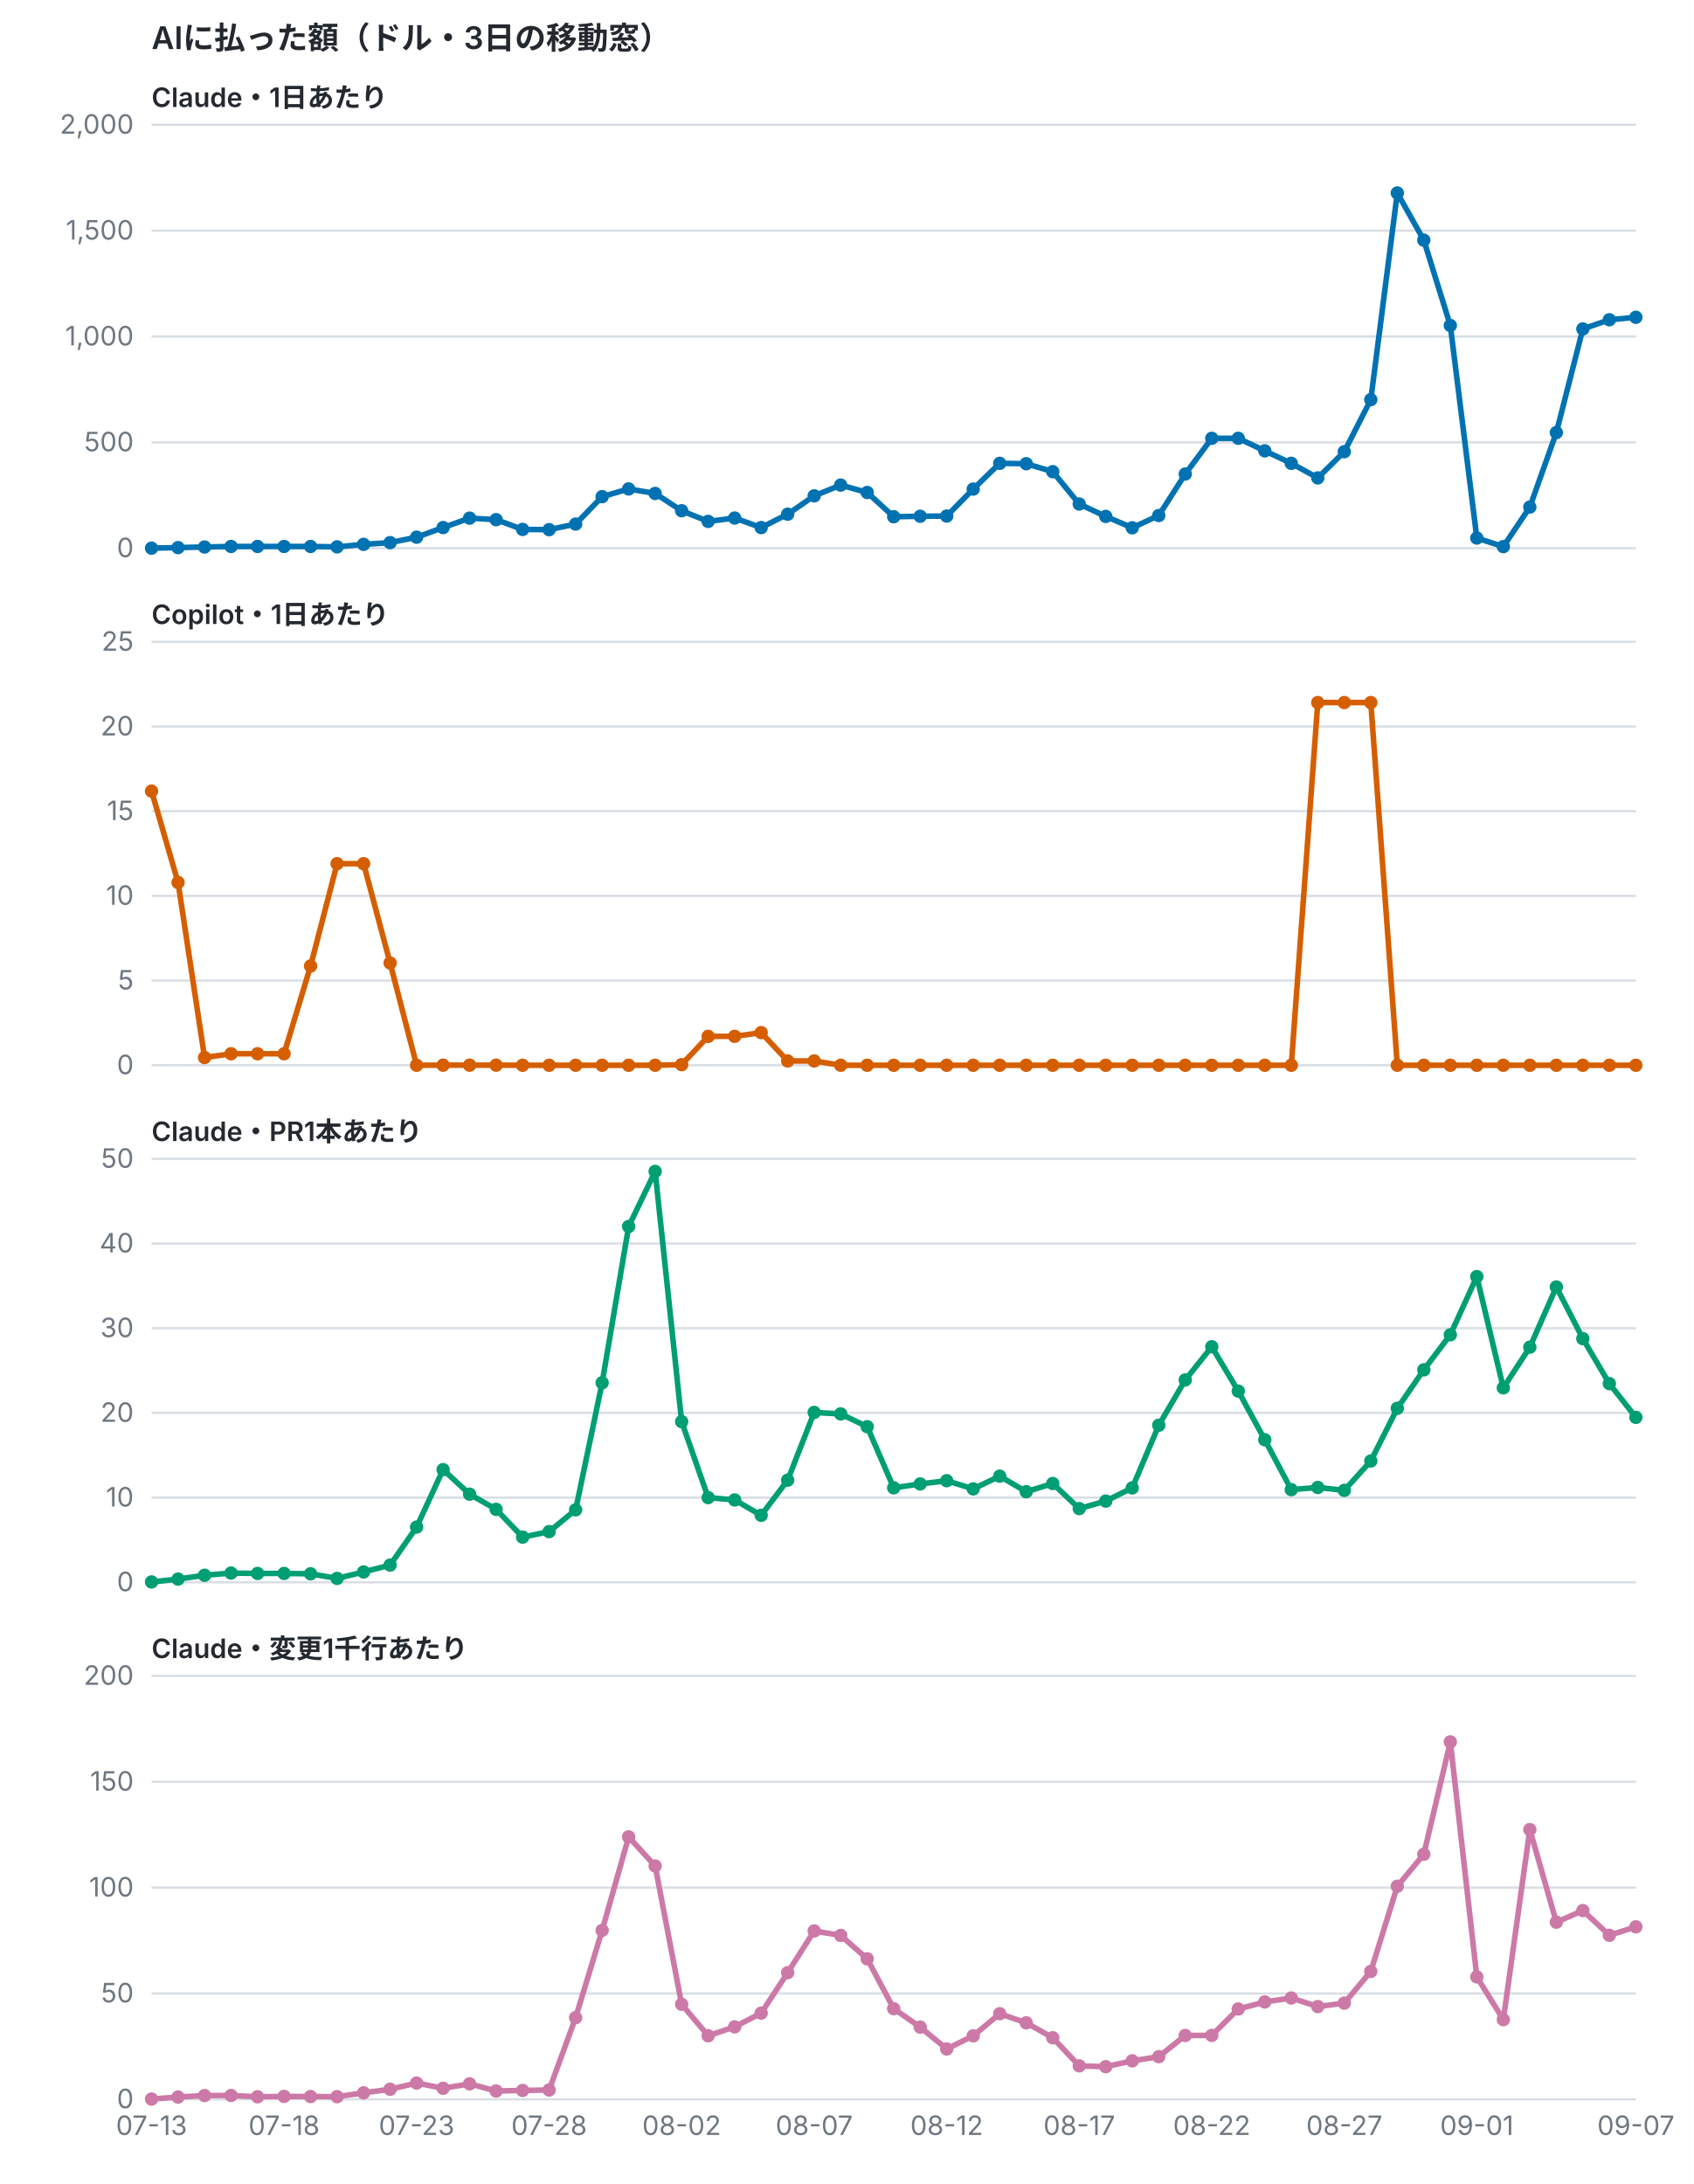
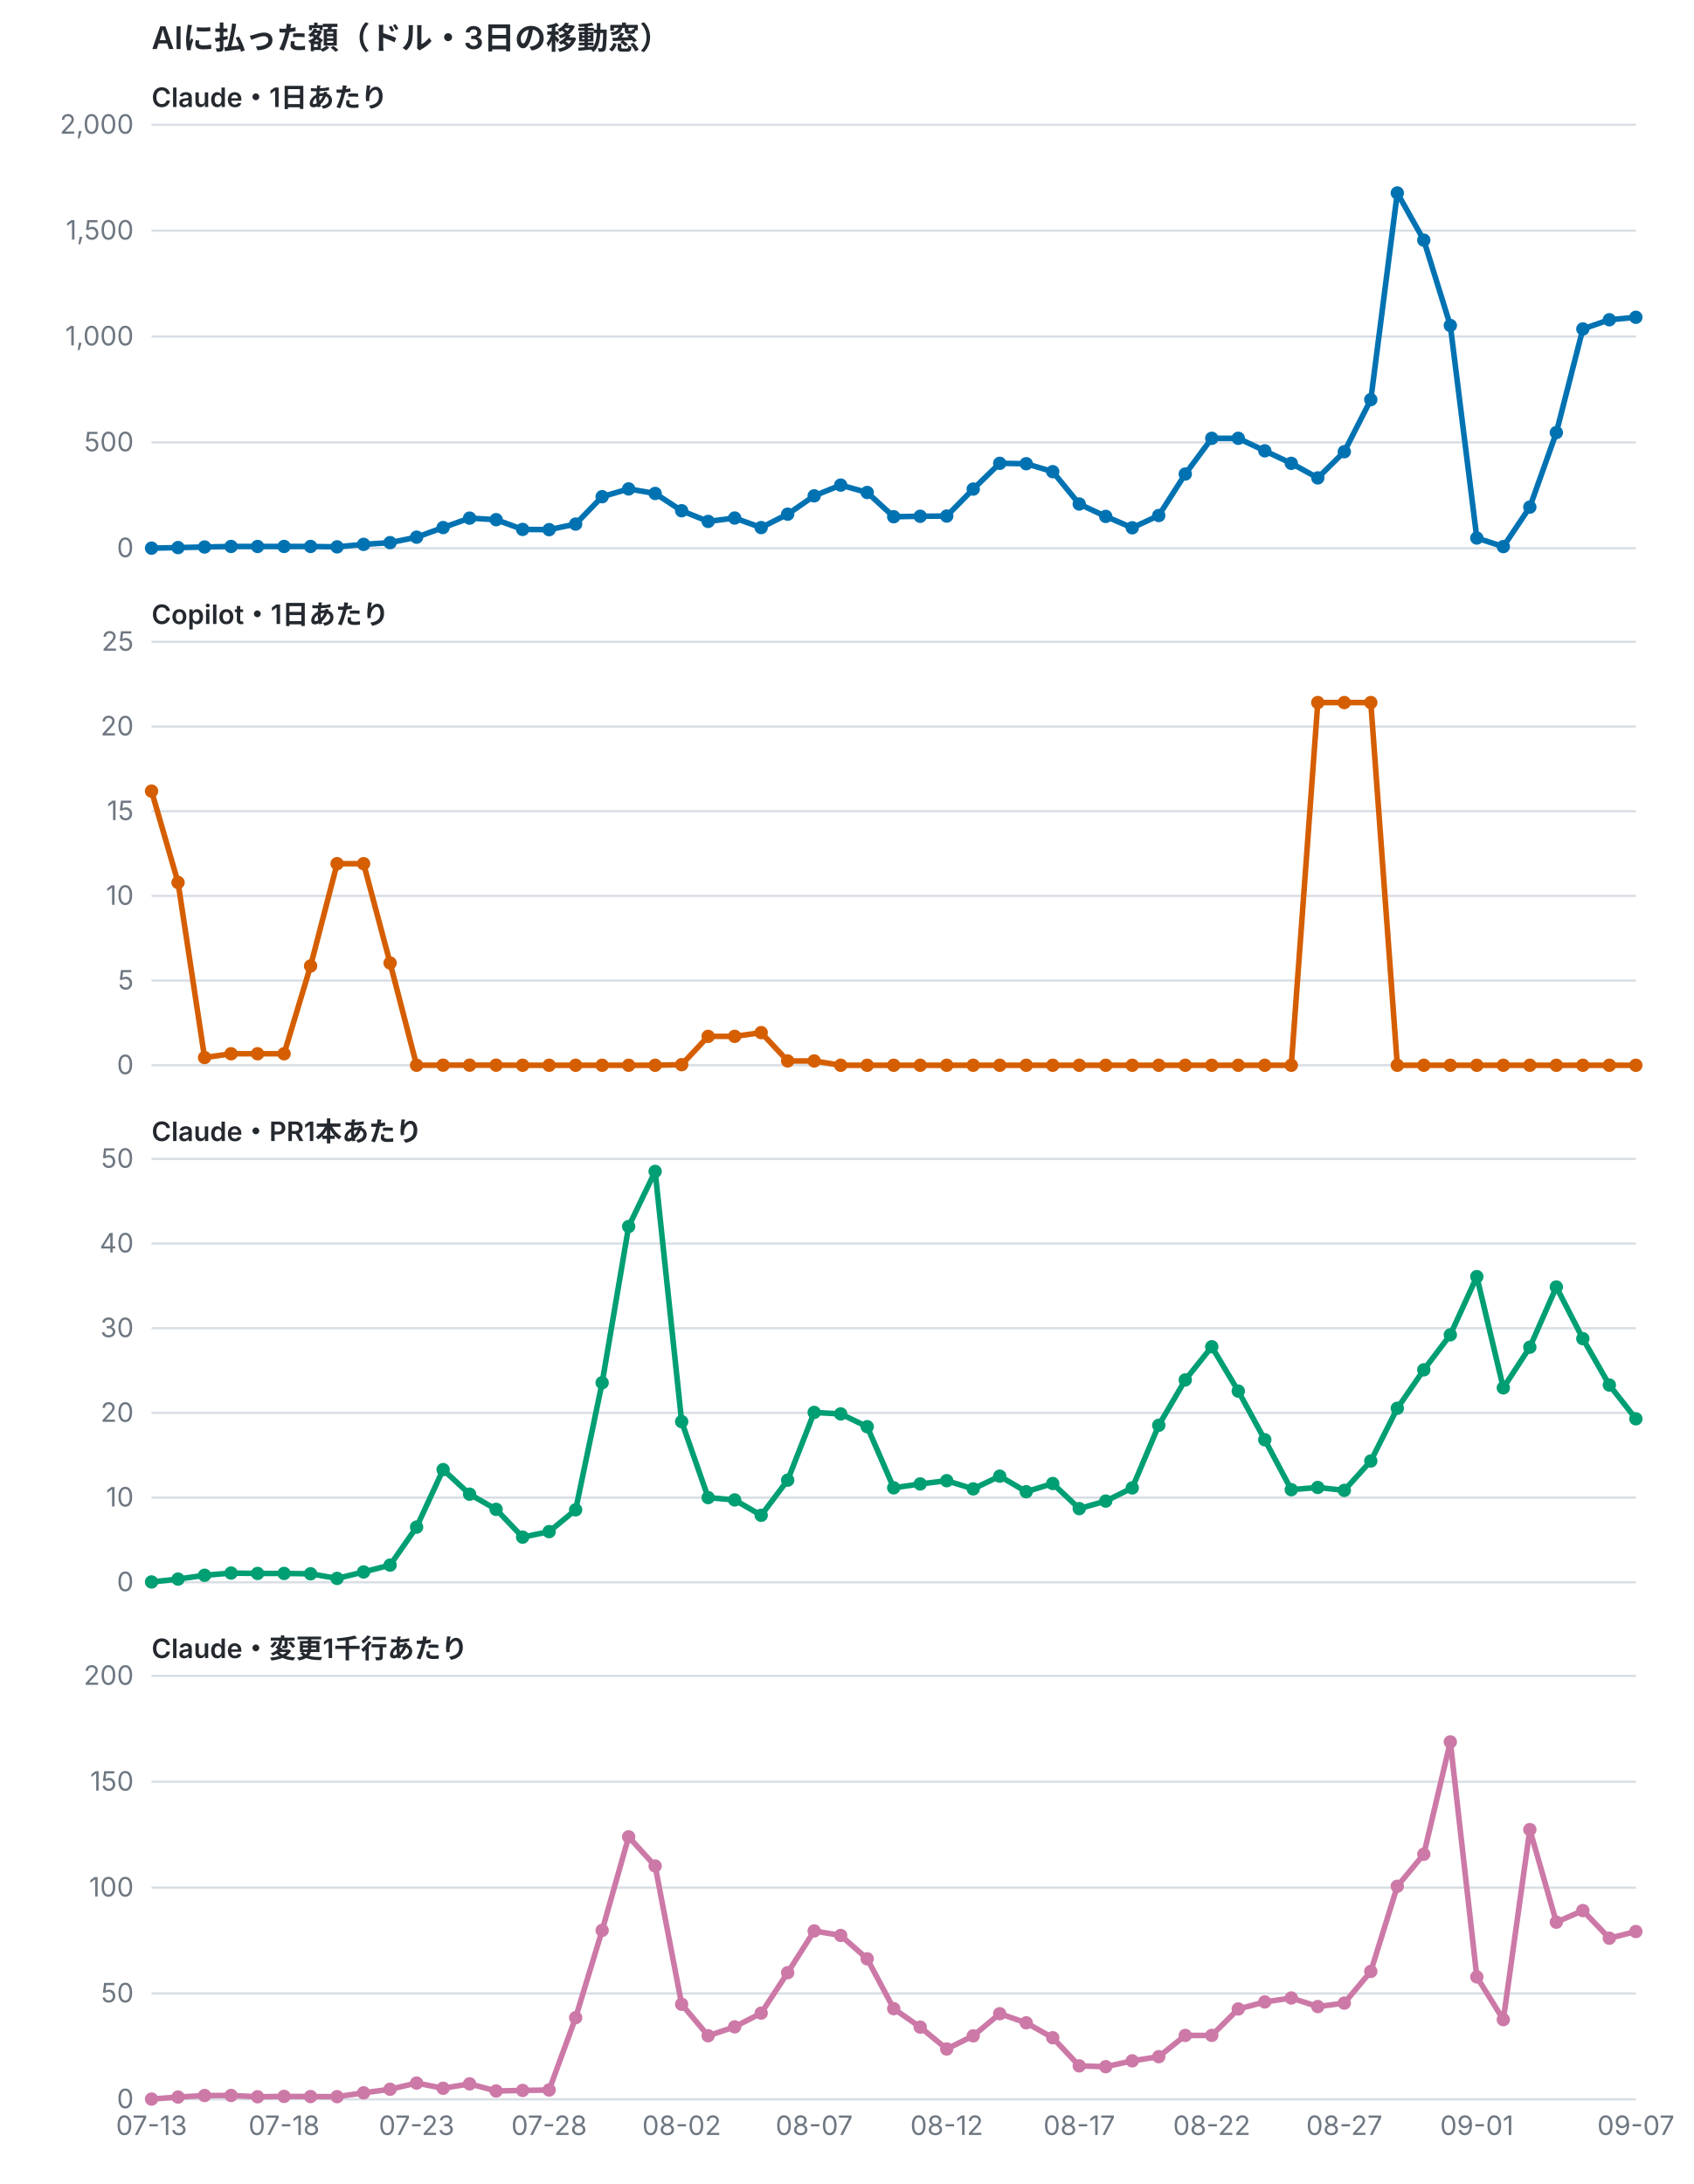
<svg xmlns="http://www.w3.org/2000/svg" width="760" height="980" viewBox="0 0 760 980" font-family="system-ui, -apple-system, 'Segoe UI', 'Hiragino Sans', 'Noto Sans JP', sans-serif" font-size="12">
  <rect width="760" height="980" fill="#ffffff" />
  <text x="68" y="22" font-size="14" font-weight="600" fill="#24292f">AIに払った額（ドル・3日の移動窓）</text>
  <line x1="68" y1="246" x2="734" y2="246" stroke="#d8dee4" />
  <text x="60" y="250" text-anchor="end" fill="#6e7781">0</text>
  <line x1="68" y1="198.5" x2="734" y2="198.5" stroke="#d8dee4" />
  <text x="60" y="202.5" text-anchor="end" fill="#6e7781">500</text>
  <line x1="68" y1="151" x2="734" y2="151" stroke="#d8dee4" />
  <text x="60" y="155" text-anchor="end" fill="#6e7781">1,000</text>
  <line x1="68" y1="103.5" x2="734" y2="103.5" stroke="#d8dee4" />
  <text x="60" y="107.5" text-anchor="end" fill="#6e7781">1,500</text>
  <line x1="68" y1="56" x2="734" y2="56" stroke="#d8dee4" />
  <text x="60" y="60" text-anchor="end" fill="#6e7781">2,000</text>
  <text x="68" y="48" fill="#24292f" font-weight="600">Claude・1日あたり</text>
  <polyline points="68,245.967 79.893,245.714 91.786,245.449 103.679,245.207 115.571,245.207 127.464,245.207 139.357,245.207 151.25,245.391 163.143,244.263 175.036,243.493 186.929,241.048 198.821,236.732 210.714,232.491 222.607,233.183 234.5,237.56 246.393,237.664 258.286,235.163 270.179,222.869 282.071,219.392 293.964,221.418 305.857,229.18 317.75,233.966 329.643,232.449 341.536,236.734 353.429,230.722 365.321,222.499 377.214,217.67 389.107,220.983 401,231.871 412.893,231.658 424.786,231.566 436.679,219.457 448.571,207.904 460.464,208.075 472.357,211.652 484.25,226.162 496.143,231.728 508.036,236.826 519.929,231.322 531.821,212.709 543.714,196.679 555.607,196.673 567.5,202.296 579.393,207.907 591.286,214.44 603.179,202.694 615.071,179.327 626.964,86.592 638.857,107.765 650.75,146.054 662.643,241.428 674.536,245.273 686.429,227.54 698.321,194.101 710.214,147.61 722.107,143.476 734,142.372" fill="none" stroke="#0072B2" stroke-width="2.5" stroke-linejoin="round" />
  <circle cx="68" cy="245.967" r="3" fill="#0072B2" />
  <circle cx="79.893" cy="245.714" r="3" fill="#0072B2" />
  <circle cx="91.786" cy="245.449" r="3" fill="#0072B2" />
  <circle cx="103.679" cy="245.207" r="3" fill="#0072B2" />
  <circle cx="115.571" cy="245.207" r="3" fill="#0072B2" />
  <circle cx="127.464" cy="245.207" r="3" fill="#0072B2" />
  <circle cx="139.357" cy="245.207" r="3" fill="#0072B2" />
  <circle cx="151.25" cy="245.391" r="3" fill="#0072B2" />
  <circle cx="163.143" cy="244.263" r="3" fill="#0072B2" />
  <circle cx="175.036" cy="243.493" r="3" fill="#0072B2" />
  <circle cx="186.929" cy="241.048" r="3" fill="#0072B2" />
  <circle cx="198.821" cy="236.732" r="3" fill="#0072B2" />
  <circle cx="210.714" cy="232.491" r="3" fill="#0072B2" />
  <circle cx="222.607" cy="233.183" r="3" fill="#0072B2" />
  <circle cx="234.5" cy="237.56" r="3" fill="#0072B2" />
  <circle cx="246.393" cy="237.664" r="3" fill="#0072B2" />
  <circle cx="258.286" cy="235.163" r="3" fill="#0072B2" />
  <circle cx="270.179" cy="222.869" r="3" fill="#0072B2" />
  <circle cx="282.071" cy="219.392" r="3" fill="#0072B2" />
  <circle cx="293.964" cy="221.418" r="3" fill="#0072B2" />
  <circle cx="305.857" cy="229.18" r="3" fill="#0072B2" />
  <circle cx="317.75" cy="233.966" r="3" fill="#0072B2" />
  <circle cx="329.643" cy="232.449" r="3" fill="#0072B2" />
  <circle cx="341.536" cy="236.734" r="3" fill="#0072B2" />
  <circle cx="353.429" cy="230.722" r="3" fill="#0072B2" />
  <circle cx="365.321" cy="222.499" r="3" fill="#0072B2" />
  <circle cx="377.214" cy="217.67" r="3" fill="#0072B2" />
  <circle cx="389.107" cy="220.983" r="3" fill="#0072B2" />
  <circle cx="401" cy="231.871" r="3" fill="#0072B2" />
  <circle cx="412.893" cy="231.658" r="3" fill="#0072B2" />
  <circle cx="424.786" cy="231.566" r="3" fill="#0072B2" />
  <circle cx="436.679" cy="219.457" r="3" fill="#0072B2" />
  <circle cx="448.571" cy="207.904" r="3" fill="#0072B2" />
  <circle cx="460.464" cy="208.075" r="3" fill="#0072B2" />
  <circle cx="472.357" cy="211.652" r="3" fill="#0072B2" />
  <circle cx="484.25" cy="226.162" r="3" fill="#0072B2" />
  <circle cx="496.143" cy="231.728" r="3" fill="#0072B2" />
  <circle cx="508.036" cy="236.826" r="3" fill="#0072B2" />
  <circle cx="519.929" cy="231.322" r="3" fill="#0072B2" />
  <circle cx="531.821" cy="212.709" r="3" fill="#0072B2" />
  <circle cx="543.714" cy="196.679" r="3" fill="#0072B2" />
  <circle cx="555.607" cy="196.673" r="3" fill="#0072B2" />
  <circle cx="567.5" cy="202.296" r="3" fill="#0072B2" />
  <circle cx="579.393" cy="207.907" r="3" fill="#0072B2" />
  <circle cx="591.286" cy="214.44" r="3" fill="#0072B2" />
  <circle cx="603.179" cy="202.694" r="3" fill="#0072B2" />
  <circle cx="615.071" cy="179.327" r="3" fill="#0072B2" />
  <circle cx="626.964" cy="86.592" r="3" fill="#0072B2" />
  <circle cx="638.857" cy="107.765" r="3" fill="#0072B2" />
  <circle cx="650.75" cy="146.054" r="3" fill="#0072B2" />
  <circle cx="662.643" cy="241.428" r="3" fill="#0072B2" />
  <circle cx="674.536" cy="245.273" r="3" fill="#0072B2" />
  <circle cx="686.429" cy="227.54" r="3" fill="#0072B2" />
  <circle cx="698.321" cy="194.101" r="3" fill="#0072B2" />
  <circle cx="710.214" cy="147.61" r="3" fill="#0072B2" />
  <circle cx="722.107" cy="143.476" r="3" fill="#0072B2" />
  <circle cx="734" cy="142.372" r="3" fill="#0072B2" />
  <line x1="68" y1="478" x2="734" y2="478" stroke="#d8dee4" />
  <text x="60" y="482" text-anchor="end" fill="#6e7781">0</text>
  <line x1="68" y1="440" x2="734" y2="440" stroke="#d8dee4" />
  <text x="60" y="444" text-anchor="end" fill="#6e7781">5</text>
  <line x1="68" y1="402" x2="734" y2="402" stroke="#d8dee4" />
  <text x="60" y="406" text-anchor="end" fill="#6e7781">10</text>
  <line x1="68" y1="364" x2="734" y2="364" stroke="#d8dee4" />
  <text x="60" y="368" text-anchor="end" fill="#6e7781">15</text>
  <line x1="68" y1="326" x2="734" y2="326" stroke="#d8dee4" />
  <text x="60" y="330" text-anchor="end" fill="#6e7781">20</text>
  <line x1="68" y1="288" x2="734" y2="288" stroke="#d8dee4" />
  <text x="60" y="292" text-anchor="end" fill="#6e7781">25</text>
  <text x="68" y="280" fill="#24292f" font-weight="600">Copilot・1日あたり</text>
  <polyline points="68,354.99 79.893,395.993 91.786,474.545 103.679,472.84 115.571,472.84 127.464,472.84 139.357,433.446 151.25,387.552 163.143,387.552 175.036,432.107 186.929,478 198.821,477.959 210.714,477.959 222.607,477.959 234.5,478 246.393,478 258.286,478 270.179,478 282.071,478 293.964,478 305.857,477.734 317.75,465.03 329.643,465.03 341.536,463.361 353.429,476.065 365.321,476.065 377.214,478 389.107,478 401,478 412.893,478 424.786,478 436.679,478 448.571,478 460.464,478 472.357,478 484.25,478 496.143,478 508.036,478 519.929,478 531.821,478 543.714,478 555.607,478 567.5,478 579.393,478 591.286,315.251 603.179,315.251 615.071,315.251 626.964,478 638.857,478 650.75,478 662.643,478 674.536,478 686.429,478 698.321,478 710.214,478 722.107,478 734,478" fill="none" stroke="#D55E00" stroke-width="2.5" stroke-linejoin="round" />
  <circle cx="68" cy="354.99" r="3" fill="#D55E00" />
  <circle cx="79.893" cy="395.993" r="3" fill="#D55E00" />
  <circle cx="91.786" cy="474.545" r="3" fill="#D55E00" />
  <circle cx="103.679" cy="472.84" r="3" fill="#D55E00" />
  <circle cx="115.571" cy="472.84" r="3" fill="#D55E00" />
  <circle cx="127.464" cy="472.84" r="3" fill="#D55E00" />
  <circle cx="139.357" cy="433.446" r="3" fill="#D55E00" />
  <circle cx="151.25" cy="387.552" r="3" fill="#D55E00" />
  <circle cx="163.143" cy="387.552" r="3" fill="#D55E00" />
  <circle cx="175.036" cy="432.107" r="3" fill="#D55E00" />
  <circle cx="186.929" cy="478" r="3" fill="#D55E00" />
  <circle cx="198.821" cy="477.959" r="3" fill="#D55E00" />
  <circle cx="210.714" cy="477.959" r="3" fill="#D55E00" />
  <circle cx="222.607" cy="477.959" r="3" fill="#D55E00" />
  <circle cx="234.5" cy="478" r="3" fill="#D55E00" />
  <circle cx="246.393" cy="478" r="3" fill="#D55E00" />
  <circle cx="258.286" cy="478" r="3" fill="#D55E00" />
  <circle cx="270.179" cy="478" r="3" fill="#D55E00" />
  <circle cx="282.071" cy="478" r="3" fill="#D55E00" />
  <circle cx="293.964" cy="478" r="3" fill="#D55E00" />
  <circle cx="305.857" cy="477.734" r="3" fill="#D55E00" />
  <circle cx="317.75" cy="465.03" r="3" fill="#D55E00" />
  <circle cx="329.643" cy="465.03" r="3" fill="#D55E00" />
  <circle cx="341.536" cy="463.361" r="3" fill="#D55E00" />
  <circle cx="353.429" cy="476.065" r="3" fill="#D55E00" />
  <circle cx="365.321" cy="476.065" r="3" fill="#D55E00" />
  <circle cx="377.214" cy="478" r="3" fill="#D55E00" />
  <circle cx="389.107" cy="478" r="3" fill="#D55E00" />
  <circle cx="401" cy="478" r="3" fill="#D55E00" />
  <circle cx="412.893" cy="478" r="3" fill="#D55E00" />
  <circle cx="424.786" cy="478" r="3" fill="#D55E00" />
  <circle cx="436.679" cy="478" r="3" fill="#D55E00" />
  <circle cx="448.571" cy="478" r="3" fill="#D55E00" />
  <circle cx="460.464" cy="478" r="3" fill="#D55E00" />
  <circle cx="472.357" cy="478" r="3" fill="#D55E00" />
  <circle cx="484.25" cy="478" r="3" fill="#D55E00" />
  <circle cx="496.143" cy="478" r="3" fill="#D55E00" />
  <circle cx="508.036" cy="478" r="3" fill="#D55E00" />
  <circle cx="519.929" cy="478" r="3" fill="#D55E00" />
  <circle cx="531.821" cy="478" r="3" fill="#D55E00" />
  <circle cx="543.714" cy="478" r="3" fill="#D55E00" />
  <circle cx="555.607" cy="478" r="3" fill="#D55E00" />
  <circle cx="567.5" cy="478" r="3" fill="#D55E00" />
  <circle cx="579.393" cy="478" r="3" fill="#D55E00" />
  <circle cx="591.286" cy="315.251" r="3" fill="#D55E00" />
  <circle cx="603.179" cy="315.251" r="3" fill="#D55E00" />
  <circle cx="615.071" cy="315.251" r="3" fill="#D55E00" />
  <circle cx="626.964" cy="478" r="3" fill="#D55E00" />
  <circle cx="638.857" cy="478" r="3" fill="#D55E00" />
  <circle cx="650.75" cy="478" r="3" fill="#D55E00" />
  <circle cx="662.643" cy="478" r="3" fill="#D55E00" />
  <circle cx="674.536" cy="478" r="3" fill="#D55E00" />
  <circle cx="686.429" cy="478" r="3" fill="#D55E00" />
  <circle cx="698.321" cy="478" r="3" fill="#D55E00" />
  <circle cx="710.214" cy="478" r="3" fill="#D55E00" />
  <circle cx="722.107" cy="478" r="3" fill="#D55E00" />
  <circle cx="734" cy="478" r="3" fill="#D55E00" />
  <line x1="68" y1="710" x2="734" y2="710" stroke="#d8dee4" />
  <text x="60" y="714" text-anchor="end" fill="#6e7781">0</text>
  <line x1="68" y1="672" x2="734" y2="672" stroke="#d8dee4" />
  <text x="60" y="676" text-anchor="end" fill="#6e7781">10</text>
  <line x1="68" y1="634" x2="734" y2="634" stroke="#d8dee4" />
  <text x="60" y="638" text-anchor="end" fill="#6e7781">20</text>
  <line x1="68" y1="596" x2="734" y2="596" stroke="#d8dee4" />
  <text x="60" y="600" text-anchor="end" fill="#6e7781">30</text>
  <line x1="68" y1="558" x2="734" y2="558" stroke="#d8dee4" />
  <text x="60" y="562" text-anchor="end" fill="#6e7781">40</text>
  <line x1="68" y1="520" x2="734" y2="520" stroke="#d8dee4" />
  <text x="60" y="524" text-anchor="end" fill="#6e7781">50</text>
  <text x="68" y="512" fill="#24292f" font-weight="600">Claude・PR1本あたり</text>
-   <polyline points="68,709.853 79.893,708.568 91.786,706.852 103.679,705.862 115.571,706.034 127.464,706.034 139.357,706.193 151.25,708.26 163.143,705.367 175.036,702.287 186.929,685.239 198.821,659.448 210.714,670.462 222.607,677.277 234.5,689.745 246.393,687.266 258.286,677.488 270.179,620.461 282.071,550.354 293.964,525.636 305.857,637.913 317.75,671.999 329.643,673.044 341.536,679.948 353.429,664.167 365.321,633.78 377.214,634.453 389.107,640.185 401,667.614 412.893,665.871 424.786,664.418 436.679,668.089 448.571,662.38 460.464,669.367 472.357,665.68 484.25,676.937 496.143,673.56 508.036,667.657 519.929,639.546 531.821,619.205 543.714,604.312 555.607,624.214 567.5,646.044 579.393,668.443 591.286,667.448 603.179,668.756 615.071,655.573 626.964,631.922 638.857,614.666 650.75,598.949 662.643,572.848 674.536,622.758 686.429,604.514 698.321,577.492 710.214,600.677 722.107,620.849 734,635.98" fill="none" stroke="#009E73" stroke-width="2.5" stroke-linejoin="round" />
+   <polyline points="68,709.853 79.893,708.568 91.786,706.852 103.679,705.862 115.571,706.034 127.464,706.034 139.357,706.193 151.25,708.26 163.143,705.367 175.036,702.287 186.929,685.239 198.821,659.448 210.714,670.462 222.607,677.277 234.5,689.745 246.393,687.266 258.286,677.488 270.179,620.461 282.071,550.354 293.964,525.636 305.857,637.913 317.75,671.999 329.643,673.044 341.536,679.948 353.429,664.167 365.321,633.78 377.214,634.453 389.107,640.185 401,667.614 412.893,665.871 424.786,664.418 436.679,668.089 448.571,662.38 460.464,669.367 472.357,665.68 484.25,676.937 496.143,673.56 508.036,667.657 519.929,639.546 531.821,619.205 543.714,604.312 555.607,624.214 567.5,646.044 579.393,668.443 591.286,667.448 603.179,668.756 615.071,655.573 626.964,631.922 638.857,614.666 650.75,598.949 662.643,572.848 674.536,622.758 686.429,604.514 698.321,577.492 710.214,600.677 722.107,621.49 734,636.635" fill="none" stroke="#009E73" stroke-width="2.5" stroke-linejoin="round" />
  <circle cx="68" cy="709.853" r="3" fill="#009E73" />
  <circle cx="79.893" cy="708.568" r="3" fill="#009E73" />
  <circle cx="91.786" cy="706.852" r="3" fill="#009E73" />
  <circle cx="103.679" cy="705.862" r="3" fill="#009E73" />
  <circle cx="115.571" cy="706.034" r="3" fill="#009E73" />
  <circle cx="127.464" cy="706.034" r="3" fill="#009E73" />
  <circle cx="139.357" cy="706.193" r="3" fill="#009E73" />
  <circle cx="151.25" cy="708.26" r="3" fill="#009E73" />
  <circle cx="163.143" cy="705.367" r="3" fill="#009E73" />
  <circle cx="175.036" cy="702.287" r="3" fill="#009E73" />
  <circle cx="186.929" cy="685.239" r="3" fill="#009E73" />
  <circle cx="198.821" cy="659.448" r="3" fill="#009E73" />
  <circle cx="210.714" cy="670.462" r="3" fill="#009E73" />
  <circle cx="222.607" cy="677.277" r="3" fill="#009E73" />
  <circle cx="234.5" cy="689.745" r="3" fill="#009E73" />
  <circle cx="246.393" cy="687.266" r="3" fill="#009E73" />
  <circle cx="258.286" cy="677.488" r="3" fill="#009E73" />
  <circle cx="270.179" cy="620.461" r="3" fill="#009E73" />
  <circle cx="282.071" cy="550.354" r="3" fill="#009E73" />
  <circle cx="293.964" cy="525.636" r="3" fill="#009E73" />
  <circle cx="305.857" cy="637.913" r="3" fill="#009E73" />
  <circle cx="317.75" cy="671.999" r="3" fill="#009E73" />
  <circle cx="329.643" cy="673.044" r="3" fill="#009E73" />
  <circle cx="341.536" cy="679.948" r="3" fill="#009E73" />
  <circle cx="353.429" cy="664.167" r="3" fill="#009E73" />
  <circle cx="365.321" cy="633.78" r="3" fill="#009E73" />
  <circle cx="377.214" cy="634.453" r="3" fill="#009E73" />
  <circle cx="389.107" cy="640.185" r="3" fill="#009E73" />
  <circle cx="401" cy="667.614" r="3" fill="#009E73" />
  <circle cx="412.893" cy="665.871" r="3" fill="#009E73" />
  <circle cx="424.786" cy="664.418" r="3" fill="#009E73" />
  <circle cx="436.679" cy="668.089" r="3" fill="#009E73" />
  <circle cx="448.571" cy="662.38" r="3" fill="#009E73" />
  <circle cx="460.464" cy="669.367" r="3" fill="#009E73" />
  <circle cx="472.357" cy="665.68" r="3" fill="#009E73" />
  <circle cx="484.25" cy="676.937" r="3" fill="#009E73" />
  <circle cx="496.143" cy="673.56" r="3" fill="#009E73" />
  <circle cx="508.036" cy="667.657" r="3" fill="#009E73" />
  <circle cx="519.929" cy="639.546" r="3" fill="#009E73" />
  <circle cx="531.821" cy="619.205" r="3" fill="#009E73" />
  <circle cx="543.714" cy="604.312" r="3" fill="#009E73" />
  <circle cx="555.607" cy="624.214" r="3" fill="#009E73" />
  <circle cx="567.5" cy="646.044" r="3" fill="#009E73" />
  <circle cx="579.393" cy="668.443" r="3" fill="#009E73" />
  <circle cx="591.286" cy="667.448" r="3" fill="#009E73" />
  <circle cx="603.179" cy="668.756" r="3" fill="#009E73" />
  <circle cx="615.071" cy="655.573" r="3" fill="#009E73" />
  <circle cx="626.964" cy="631.922" r="3" fill="#009E73" />
  <circle cx="638.857" cy="614.666" r="3" fill="#009E73" />
  <circle cx="650.75" cy="598.949" r="3" fill="#009E73" />
  <circle cx="662.643" cy="572.848" r="3" fill="#009E73" />
  <circle cx="674.536" cy="622.758" r="3" fill="#009E73" />
  <circle cx="686.429" cy="604.514" r="3" fill="#009E73" />
  <circle cx="698.321" cy="577.492" r="3" fill="#009E73" />
  <circle cx="710.214" cy="600.677" r="3" fill="#009E73" />
-   <circle cx="722.107" cy="620.849" r="3" fill="#009E73" />
-   <circle cx="734" cy="635.98" r="3" fill="#009E73" />
+   <circle cx="722.107" cy="621.49" r="3" fill="#009E73" />
+   <circle cx="734" cy="636.635" r="3" fill="#009E73" />
  <line x1="68" y1="942" x2="734" y2="942" stroke="#d8dee4" />
  <text x="60" y="946" text-anchor="end" fill="#6e7781">0</text>
  <line x1="68" y1="894.5" x2="734" y2="894.5" stroke="#d8dee4" />
  <text x="60" y="898.5" text-anchor="end" fill="#6e7781">50</text>
  <line x1="68" y1="847" x2="734" y2="847" stroke="#d8dee4" />
  <text x="60" y="851" text-anchor="end" fill="#6e7781">100</text>
  <line x1="68" y1="799.5" x2="734" y2="799.5" stroke="#d8dee4" />
  <text x="60" y="803.5" text-anchor="end" fill="#6e7781">150</text>
  <line x1="68" y1="752" x2="734" y2="752" stroke="#d8dee4" />
  <text x="60" y="756" text-anchor="end" fill="#6e7781">200</text>
  <text x="68" y="744" fill="#24292f" font-weight="600">Claude・変更1千行あたり</text>
-   <polyline points="68,941.894 79.893,940.982 91.786,940.308 103.679,940.274 115.571,940.859 127.464,940.688 139.357,940.76 151.25,940.812 163.143,939.092 175.036,937.49 186.929,934.7 198.821,937.051 210.714,935.056 222.607,938.263 234.5,938.014 246.393,937.81 258.286,905.35 270.179,866.202 282.071,824.232 293.964,837.307 305.857,899.356 317.75,913.484 329.643,909.484 341.536,903.321 353.429,885.177 365.321,866.45 377.214,868.466 389.107,878.953 401,901.326 412.893,909.606 424.786,919.411 436.679,913.52 448.571,903.586 460.464,907.667 472.357,914.374 484.25,926.997 496.143,927.362 508.036,924.738 519.929,922.861 531.821,913.348 543.714,913.318 555.607,901.473 567.5,898.31 579.393,896.537 591.286,900.386 603.179,898.833 615.071,884.612 626.964,846.401 638.857,832.022 650.75,781.616 662.643,887.073 674.536,906.245 686.429,820.978 698.321,862.522 710.214,857.307 722.107,868.401 734,864.597" fill="none" stroke="#CC79A7" stroke-width="2.5" stroke-linejoin="round" />
+   <polyline points="68,941.894 79.893,940.982 91.786,940.308 103.679,940.274 115.571,940.859 127.464,940.688 139.357,940.76 151.25,940.812 163.143,939.092 175.036,937.49 186.929,934.7 198.821,937.051 210.714,935.056 222.607,938.263 234.5,938.014 246.393,937.81 258.286,905.35 270.179,866.202 282.071,824.232 293.964,837.307 305.857,899.356 317.75,913.484 329.643,909.484 341.536,903.321 353.429,885.177 365.321,866.45 377.214,868.466 389.107,878.953 401,901.326 412.893,909.606 424.786,919.411 436.679,913.52 448.571,903.586 460.464,907.667 472.357,914.374 484.25,926.997 496.143,927.362 508.036,924.738 519.929,922.861 531.821,913.348 543.714,913.318 555.607,901.473 567.5,898.31 579.393,896.537 591.286,900.386 603.179,898.833 615.071,884.612 626.964,846.401 638.857,832.022 650.75,781.616 662.643,887.073 674.536,906.245 686.429,820.978 698.321,862.522 710.214,857.307 722.107,869.705 734,866.717" fill="none" stroke="#CC79A7" stroke-width="2.5" stroke-linejoin="round" />
  <circle cx="68" cy="941.894" r="3" fill="#CC79A7" />
  <circle cx="79.893" cy="940.982" r="3" fill="#CC79A7" />
  <circle cx="91.786" cy="940.308" r="3" fill="#CC79A7" />
  <circle cx="103.679" cy="940.274" r="3" fill="#CC79A7" />
  <circle cx="115.571" cy="940.859" r="3" fill="#CC79A7" />
  <circle cx="127.464" cy="940.688" r="3" fill="#CC79A7" />
  <circle cx="139.357" cy="940.76" r="3" fill="#CC79A7" />
  <circle cx="151.25" cy="940.812" r="3" fill="#CC79A7" />
  <circle cx="163.143" cy="939.092" r="3" fill="#CC79A7" />
  <circle cx="175.036" cy="937.49" r="3" fill="#CC79A7" />
  <circle cx="186.929" cy="934.7" r="3" fill="#CC79A7" />
  <circle cx="198.821" cy="937.051" r="3" fill="#CC79A7" />
  <circle cx="210.714" cy="935.056" r="3" fill="#CC79A7" />
  <circle cx="222.607" cy="938.263" r="3" fill="#CC79A7" />
  <circle cx="234.5" cy="938.014" r="3" fill="#CC79A7" />
  <circle cx="246.393" cy="937.81" r="3" fill="#CC79A7" />
  <circle cx="258.286" cy="905.35" r="3" fill="#CC79A7" />
  <circle cx="270.179" cy="866.202" r="3" fill="#CC79A7" />
  <circle cx="282.071" cy="824.232" r="3" fill="#CC79A7" />
  <circle cx="293.964" cy="837.307" r="3" fill="#CC79A7" />
  <circle cx="305.857" cy="899.356" r="3" fill="#CC79A7" />
  <circle cx="317.75" cy="913.484" r="3" fill="#CC79A7" />
  <circle cx="329.643" cy="909.484" r="3" fill="#CC79A7" />
  <circle cx="341.536" cy="903.321" r="3" fill="#CC79A7" />
  <circle cx="353.429" cy="885.177" r="3" fill="#CC79A7" />
  <circle cx="365.321" cy="866.45" r="3" fill="#CC79A7" />
  <circle cx="377.214" cy="868.466" r="3" fill="#CC79A7" />
  <circle cx="389.107" cy="878.953" r="3" fill="#CC79A7" />
  <circle cx="401" cy="901.326" r="3" fill="#CC79A7" />
  <circle cx="412.893" cy="909.606" r="3" fill="#CC79A7" />
  <circle cx="424.786" cy="919.411" r="3" fill="#CC79A7" />
  <circle cx="436.679" cy="913.52" r="3" fill="#CC79A7" />
  <circle cx="448.571" cy="903.586" r="3" fill="#CC79A7" />
  <circle cx="460.464" cy="907.667" r="3" fill="#CC79A7" />
  <circle cx="472.357" cy="914.374" r="3" fill="#CC79A7" />
  <circle cx="484.25" cy="926.997" r="3" fill="#CC79A7" />
  <circle cx="496.143" cy="927.362" r="3" fill="#CC79A7" />
  <circle cx="508.036" cy="924.738" r="3" fill="#CC79A7" />
  <circle cx="519.929" cy="922.861" r="3" fill="#CC79A7" />
  <circle cx="531.821" cy="913.348" r="3" fill="#CC79A7" />
  <circle cx="543.714" cy="913.318" r="3" fill="#CC79A7" />
  <circle cx="555.607" cy="901.473" r="3" fill="#CC79A7" />
  <circle cx="567.5" cy="898.31" r="3" fill="#CC79A7" />
  <circle cx="579.393" cy="896.537" r="3" fill="#CC79A7" />
  <circle cx="591.286" cy="900.386" r="3" fill="#CC79A7" />
  <circle cx="603.179" cy="898.833" r="3" fill="#CC79A7" />
  <circle cx="615.071" cy="884.612" r="3" fill="#CC79A7" />
  <circle cx="626.964" cy="846.401" r="3" fill="#CC79A7" />
  <circle cx="638.857" cy="832.022" r="3" fill="#CC79A7" />
  <circle cx="650.75" cy="781.616" r="3" fill="#CC79A7" />
  <circle cx="662.643" cy="887.073" r="3" fill="#CC79A7" />
  <circle cx="674.536" cy="906.245" r="3" fill="#CC79A7" />
  <circle cx="686.429" cy="820.978" r="3" fill="#CC79A7" />
  <circle cx="698.321" cy="862.522" r="3" fill="#CC79A7" />
  <circle cx="710.214" cy="857.307" r="3" fill="#CC79A7" />
-   <circle cx="722.107" cy="868.401" r="3" fill="#CC79A7" />
-   <circle cx="734" cy="864.597" r="3" fill="#CC79A7" />
+   <circle cx="722.107" cy="869.705" r="3" fill="#CC79A7" />
+   <circle cx="734" cy="866.717" r="3" fill="#CC79A7" />
  <text x="68" y="958" text-anchor="middle" fill="#6e7781">07-13</text>
  <text x="127.464" y="958" text-anchor="middle" fill="#6e7781">07-18</text>
  <text x="186.929" y="958" text-anchor="middle" fill="#6e7781">07-23</text>
  <text x="246.393" y="958" text-anchor="middle" fill="#6e7781">07-28</text>
  <text x="305.857" y="958" text-anchor="middle" fill="#6e7781">08-02</text>
  <text x="365.321" y="958" text-anchor="middle" fill="#6e7781">08-07</text>
  <text x="424.786" y="958" text-anchor="middle" fill="#6e7781">08-12</text>
  <text x="484.25" y="958" text-anchor="middle" fill="#6e7781">08-17</text>
  <text x="543.714" y="958" text-anchor="middle" fill="#6e7781">08-22</text>
  <text x="603.179" y="958" text-anchor="middle" fill="#6e7781">08-27</text>
  <text x="662.643" y="958" text-anchor="middle" fill="#6e7781">09-01</text>
  <text x="734" y="958" text-anchor="middle" fill="#6e7781">09-07</text>
</svg>
